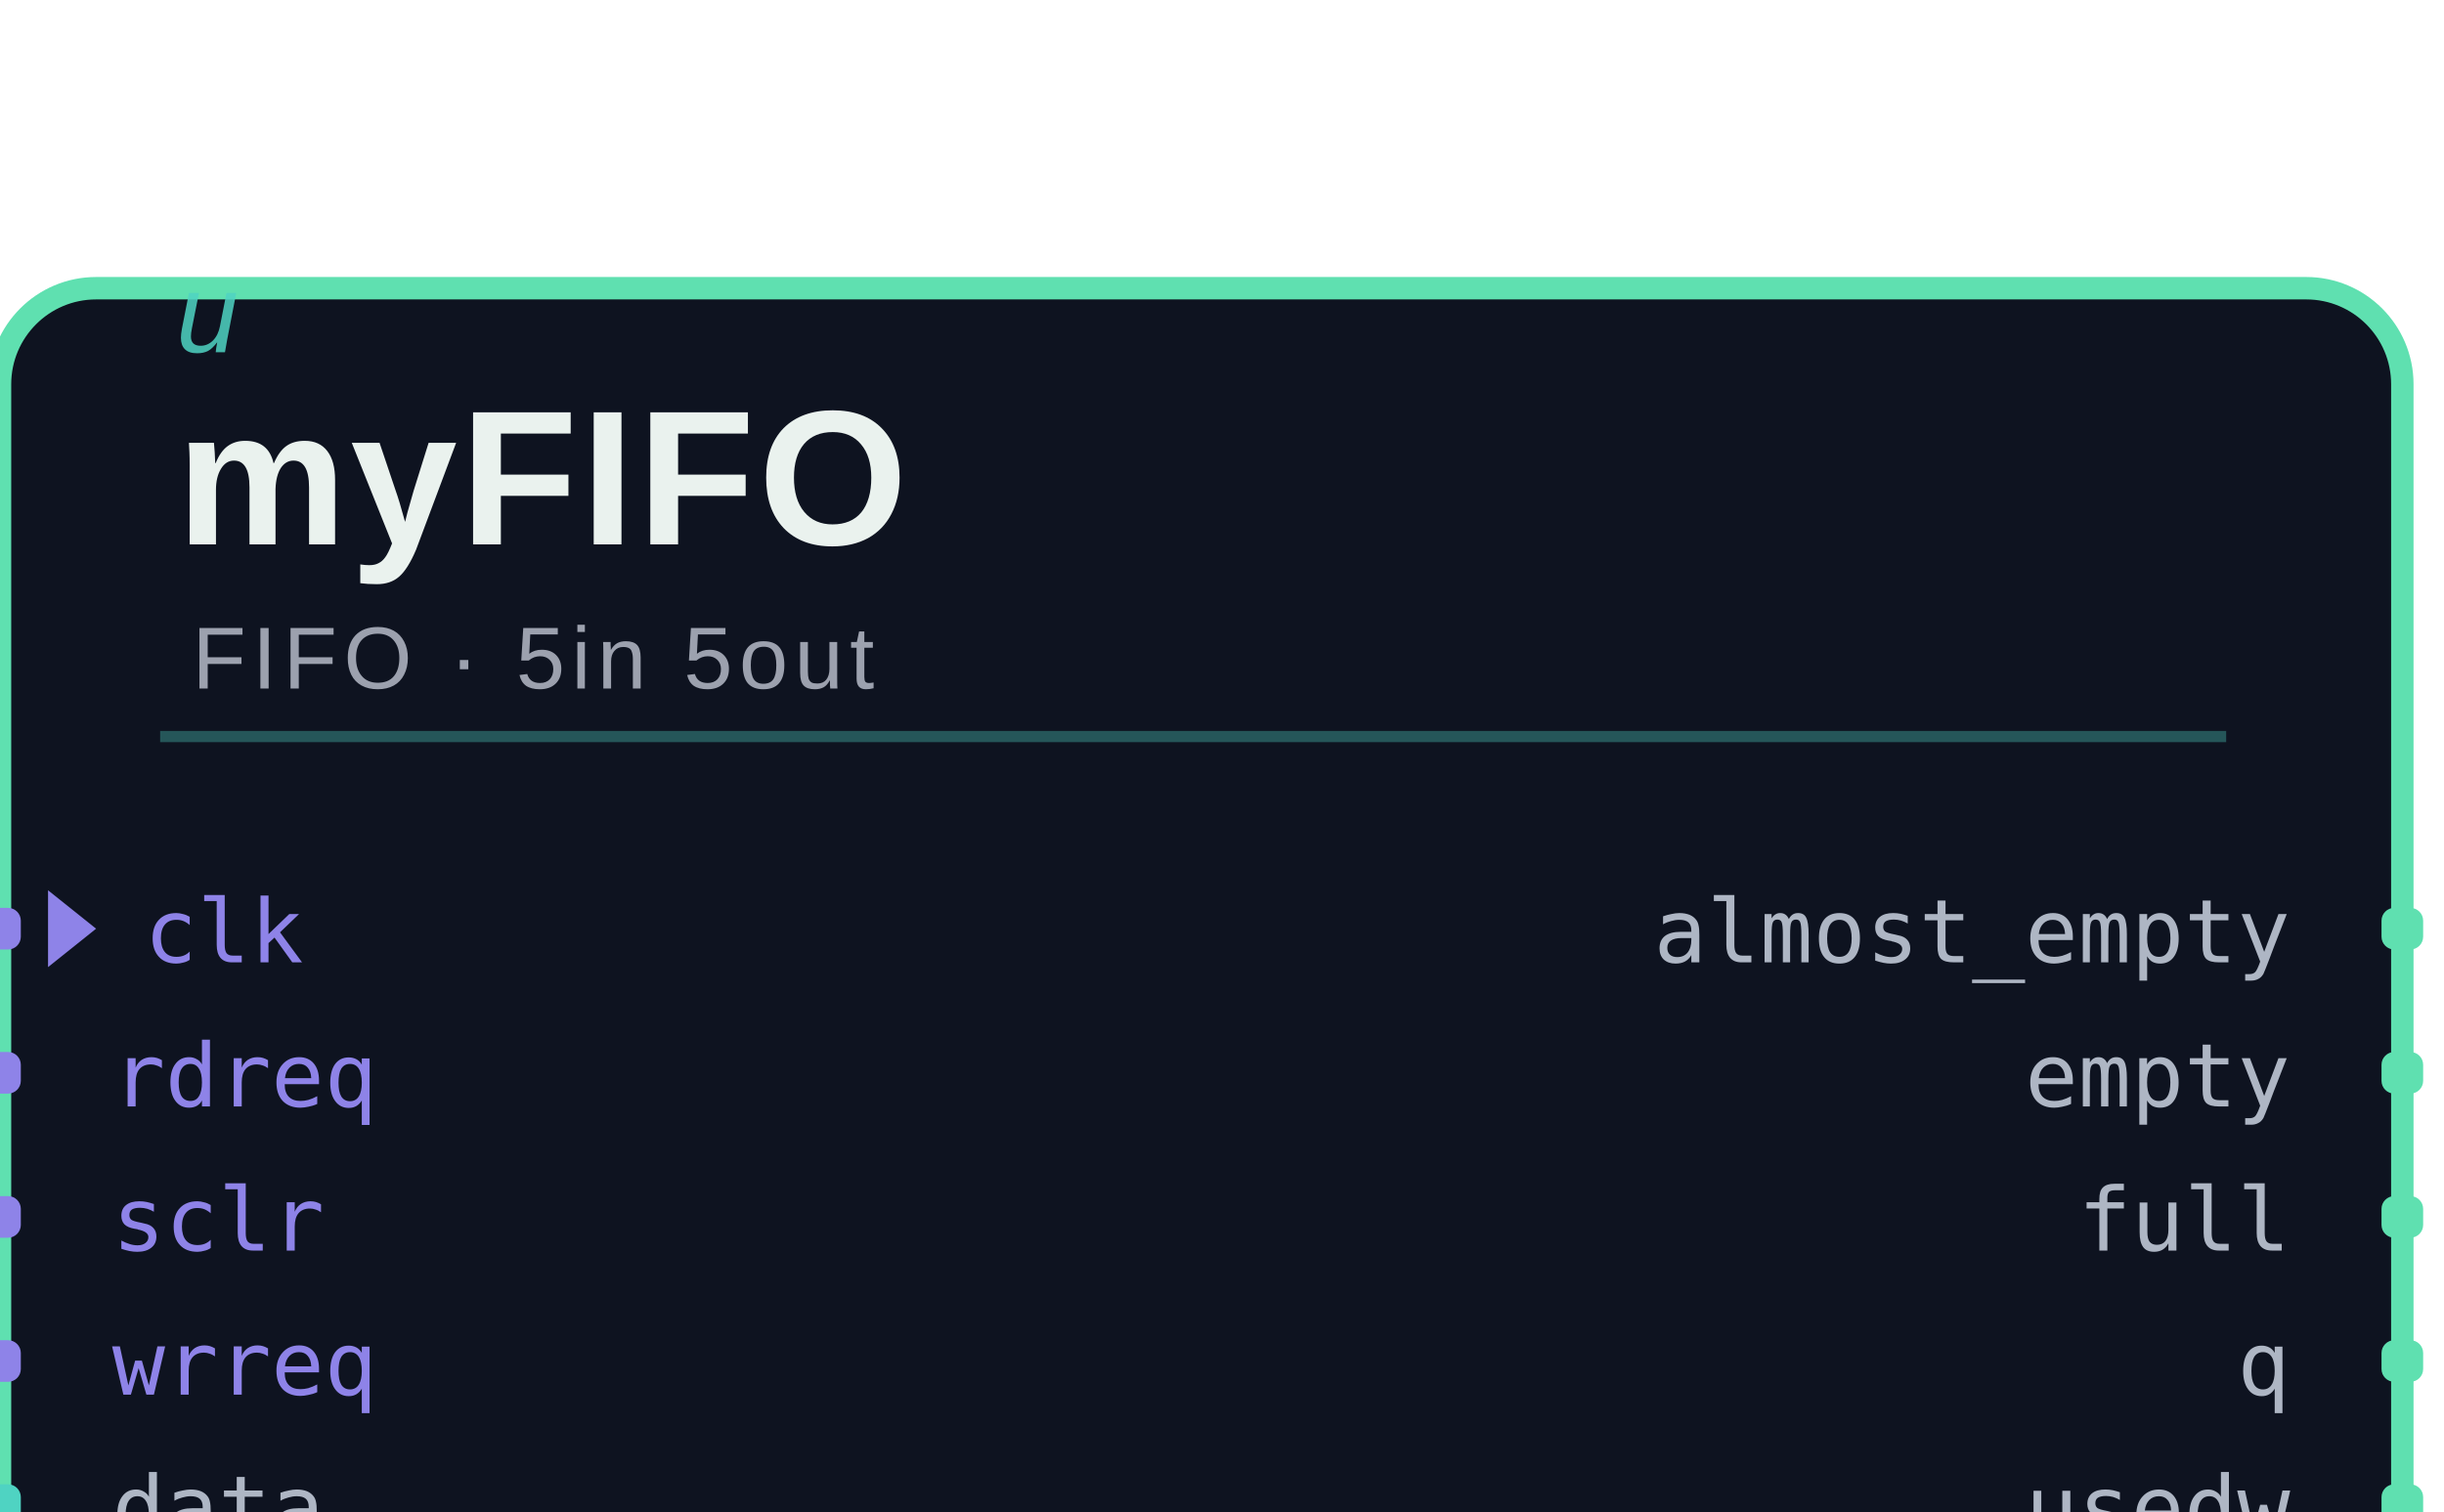
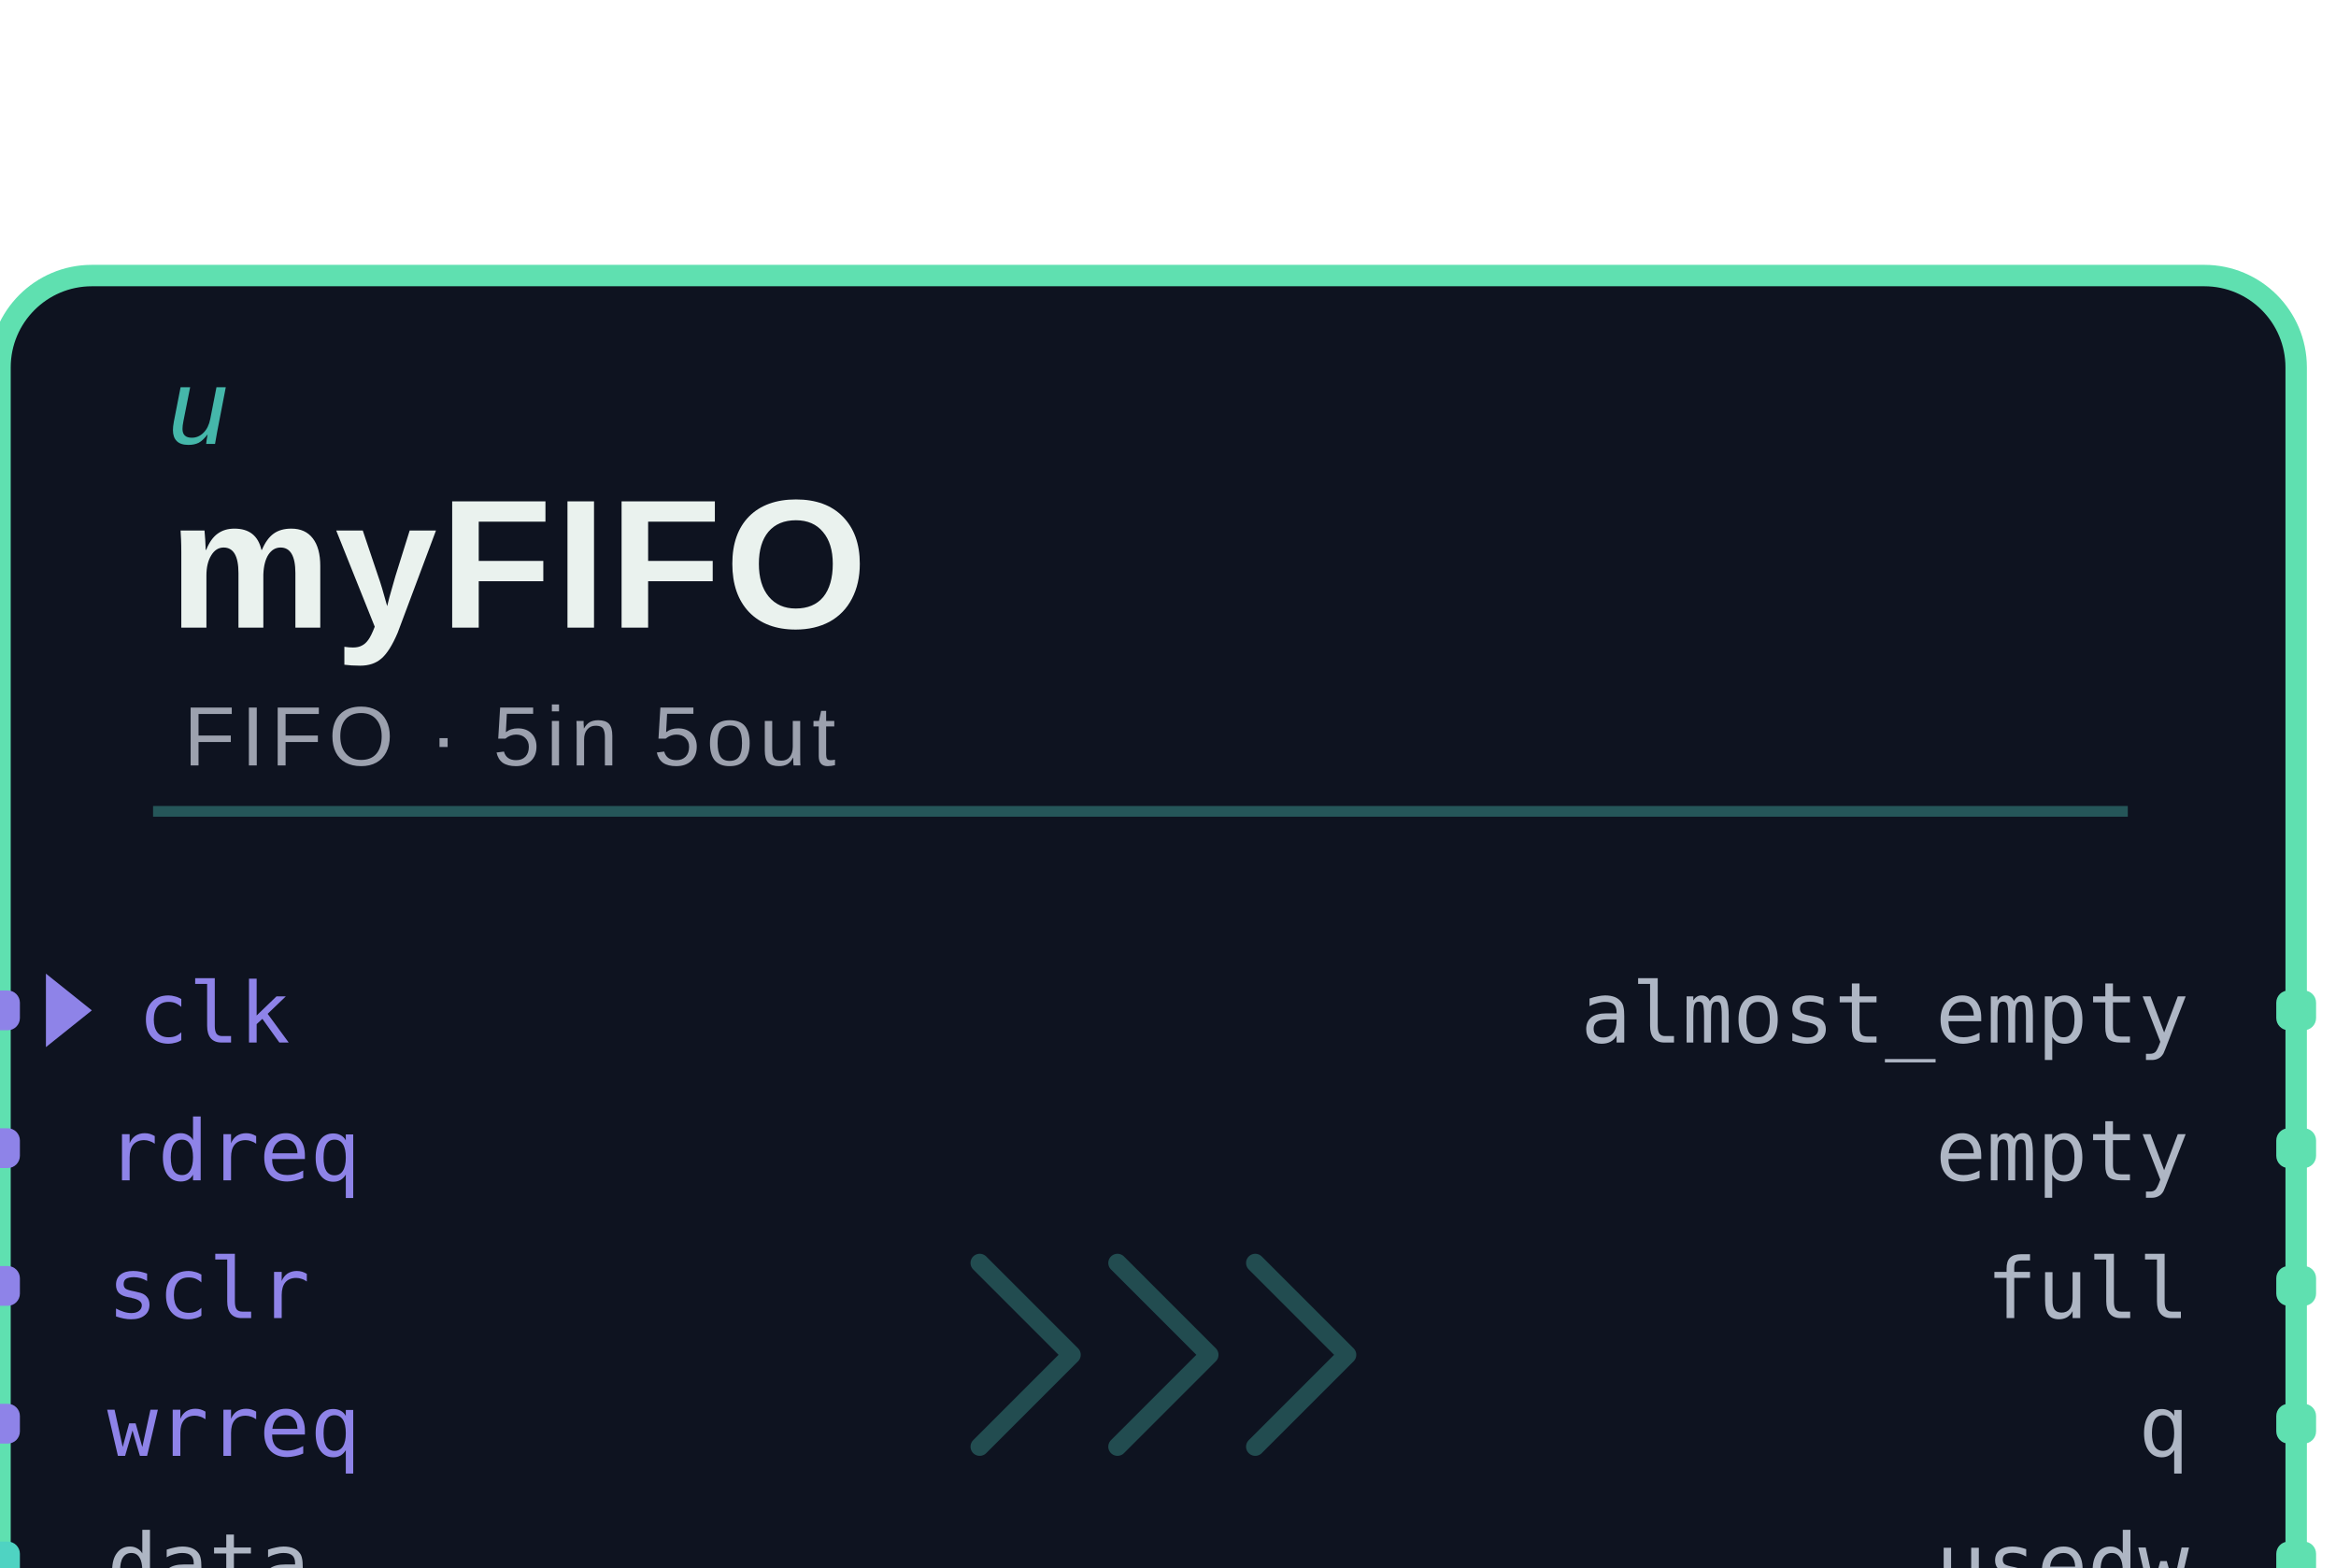
<svg xmlns="http://www.w3.org/2000/svg" xmlns:ns1="https://github.com/nturley/netlistsvg">
-   <g ns1:type="myFIFO" transform="translate(0, 0)" ns1:width="150" ns1:height="115">
+   <g ns1:type="myFIFO" transform="translate(0, 0)" ns1:width="150" ns1:height="123">
    <ns1:alias val="myFIFO" />
-     <path d="M 6,18 H 144 A 6,6 0 0 1 150,24 V 105 A 6,6 0 0 1 144,111 H 6 A 6,6 0 0 1 0,105 V 24 A 6,6 0 0 1 6,18 Z" class="$cell_id" style="fill: var(--prism-card, #0E1320); stroke: var(--prism-module-stroke, #5FE0B0); stroke-width: 1.4; stroke-linejoin: round;" />
-     <text x="11" y="22" class="$cell_id" ns1:attribute="ref" style="font-family: 'Segoe UI', system-ui, -apple-system, 'Helvetica Neue', Arial, sans-serif; text-anchor: start; font-size: 7px; font-style: italic; fill: var(--aurora-teal, #4FD3C2); opacity: 0.85;">u</text>
-     <text x="11" y="34" class="nodelabel $cell_id" ns1:attribute="" style="font-family: 'Segoe UI', system-ui, -apple-system, 'Helvetica Neue', Arial, sans-serif; text-anchor: start; font-weight: 700; font-size: 12px; letter-spacing: 0.2px; fill: var(--prism-module-glyph, #EAF2EE);">myFIFO</text>
-     <text x="12" y="43" class="$cell_id" ns1:attribute="" style="font-family: 'Segoe UI', system-ui, -apple-system, 'Helvetica Neue', Arial, sans-serif; text-anchor: start; font-size: 5.5px; letter-spacing: 0.4px; fill: var(--text-secondary, #9CA1AE);">FIFO · 5in 5out</text>
-     <line x1="10" y1="46" x2="139" y2="46" stroke="var(--aurora-teal, #4FD3C2)" stroke-width="0.7" opacity="0.35" />
-     <rect x="-1.3" y="56.7" width="2.6" height="2.6" rx="0.8" fill="var(--accent, #8E83E8)" />
-     <path d="M 3,55.6 L 6,58 L 3,60.4 Z" fill="var(--accent, #8E83E8)" />
-     <text x="9" y="60.1" class="$cell_id" ns1:attribute="" style="font-family: 'JetBrains Mono', 'Cascadia Code', 'Consolas', ui-monospace, monospace; text-anchor: start; font-size: 5.5px; fill: var(--accent, #8E83E8);">clk</text>
-     <g ns1:x="0" ns1:y="58" ns1:pid="clk" />
-     <rect x="-1.3" y="65.7" width="2.6" height="2.6" rx="0.8" fill="var(--accent, #8E83E8)" />
-     <text x="7" y="69.1" class="$cell_id" ns1:attribute="" style="font-family: 'JetBrains Mono', 'Cascadia Code', 'Consolas', ui-monospace, monospace; text-anchor: start; font-size: 5.5px; fill: var(--accent, #8E83E8);">rdreq</text>
-     <g ns1:x="0" ns1:y="67" ns1:pid="rdreq" />
-     <rect x="-1.3" y="74.7" width="2.6" height="2.6" rx="0.8" fill="var(--accent, #8E83E8)" />
-     <text x="7" y="78.1" class="$cell_id" ns1:attribute="" style="font-family: 'JetBrains Mono', 'Cascadia Code', 'Consolas', ui-monospace, monospace; text-anchor: start; font-size: 5.5px; fill: var(--accent, #8E83E8);">sclr</text>
-     <g ns1:x="0" ns1:y="76" ns1:pid="sclr" />
-     <rect x="-1.3" y="83.7" width="2.6" height="2.6" rx="0.8" fill="var(--accent, #8E83E8)" />
-     <text x="7" y="87.1" class="$cell_id" ns1:attribute="" style="font-family: 'JetBrains Mono', 'Cascadia Code', 'Consolas', ui-monospace, monospace; text-anchor: start; font-size: 5.5px; fill: var(--accent, #8E83E8);">wrreq</text>
-     <g ns1:x="0" ns1:y="85" ns1:pid="wrreq" />
-     <rect x="-1.3" y="92.7" width="2.6" height="2.6" rx="0.8" fill="var(--aurora-teal, #4FD3C2)" />
-     <text x="7" y="96.1" class="$cell_id" ns1:attribute="" style="font-family: 'JetBrains Mono', 'Cascadia Code', 'Consolas', ui-monospace, monospace; text-anchor: start; font-size: 5.5px; fill: var(--prism-port-label, #AEB6C4);">data</text>
-     <g ns1:x="0" ns1:y="94" ns1:pid="data" />
-     <rect x="148.7" y="56.7" width="2.6" height="2.6" rx="0.8" fill="var(--prism-module-stroke, #5FE0B0)" />
-     <text x="143" y="60.1" class="$cell_id" ns1:attribute="" style="font-family: 'JetBrains Mono', 'Cascadia Code', 'Consolas', ui-monospace, monospace; text-anchor: end; font-size: 5.5px; fill: var(--prism-port-label, #AEB6C4);">almost_empty</text>
-     <g ns1:x="150" ns1:y="58" ns1:pid="almost_empty" />
-     <rect x="148.7" y="65.7" width="2.6" height="2.6" rx="0.8" fill="var(--prism-module-stroke, #5FE0B0)" />
-     <text x="143" y="69.1" class="$cell_id" ns1:attribute="" style="font-family: 'JetBrains Mono', 'Cascadia Code', 'Consolas', ui-monospace, monospace; text-anchor: end; font-size: 5.5px; fill: var(--prism-port-label, #AEB6C4);">empty</text>
-     <g ns1:x="150" ns1:y="67" ns1:pid="empty" />
-     <rect x="148.7" y="74.7" width="2.6" height="2.6" rx="0.8" fill="var(--prism-module-stroke, #5FE0B0)" />
-     <text x="143" y="78.1" class="$cell_id" ns1:attribute="" style="font-family: 'JetBrains Mono', 'Cascadia Code', 'Consolas', ui-monospace, monospace; text-anchor: end; font-size: 5.5px; fill: var(--prism-port-label, #AEB6C4);">full</text>
-     <g ns1:x="150" ns1:y="76" ns1:pid="full" />
-     <rect x="148.7" y="83.7" width="2.6" height="2.6" rx="0.8" fill="var(--prism-module-stroke, #5FE0B0)" />
-     <text x="143" y="87.1" class="$cell_id" ns1:attribute="" style="font-family: 'JetBrains Mono', 'Cascadia Code', 'Consolas', ui-monospace, monospace; text-anchor: end; font-size: 5.5px; fill: var(--prism-port-label, #AEB6C4);">q</text>
-     <g ns1:x="150" ns1:y="85" ns1:pid="q" />
-     <rect x="148.7" y="92.7" width="2.6" height="2.6" rx="0.8" fill="var(--prism-module-stroke, #5FE0B0)" />
-     <text x="143" y="96.1" class="$cell_id" ns1:attribute="" style="font-family: 'JetBrains Mono', 'Cascadia Code', 'Consolas', ui-monospace, monospace; text-anchor: end; font-size: 5.5px; fill: var(--prism-port-label, #AEB6C4);">usedw</text>
-     <g ns1:x="150" ns1:y="94" ns1:pid="usedw" />
+     <path d="M 6,18 H 144 A 6,6 0 0 1 150,24 V 113 A 6,6 0 0 1 144,119 H 6 A 6,6 0 0 1 0,113 V 24 A 6,6 0 0 1 6,18 Z" class="$cell_id" style="fill: var(--prism-card, #0E1320); stroke: var(--prism-module-stroke, #5FE0B0); stroke-width: 1.4; stroke-linejoin: round;" />
+     <path d="M 64.0,82.5 L 70.0,88.5 L 64.0,94.5" fill="none" stroke="var(--aurora-teal, #4FD3C2)" stroke-width="1.2" opacity="0.30" stroke-linecap="round" stroke-linejoin="round" />
+     <path d="M 73.0,82.5 L 79.0,88.5 L 73.0,94.5" fill="none" stroke="var(--aurora-teal, #4FD3C2)" stroke-width="1.2" opacity="0.30" stroke-linecap="round" stroke-linejoin="round" />
+     <path d="M 82.0,82.5 L 88.0,88.5 L 82.0,94.5" fill="none" stroke="var(--aurora-teal, #4FD3C2)" stroke-width="1.2" opacity="0.30" stroke-linecap="round" stroke-linejoin="round" />
+     <text x="11" y="29" class="$cell_id" ns1:attribute="ref" style="font-family: 'Segoe UI', system-ui, -apple-system, 'Helvetica Neue', Arial, sans-serif; text-anchor: start; font-size: 7px; font-style: italic; fill: var(--aurora-teal, #4FD3C2); opacity: 0.85;">u</text>
+     <text x="11" y="41" class="nodelabel $cell_id" ns1:attribute="" style="font-family: 'Segoe UI', system-ui, -apple-system, 'Helvetica Neue', Arial, sans-serif; text-anchor: start; font-weight: 700; font-size: 12px; letter-spacing: 0.2px; fill: var(--prism-module-glyph, #EAF2EE);">myFIFO</text>
+     <text x="12" y="50" class="$cell_id" ns1:attribute="" style="font-family: 'Segoe UI', system-ui, -apple-system, 'Helvetica Neue', Arial, sans-serif; text-anchor: start; font-size: 5.5px; letter-spacing: 0.4px; fill: var(--text-secondary, #9CA1AE);">FIFO · 5in 5out</text>
+     <line x1="10" y1="53" x2="139" y2="53" stroke="var(--aurora-teal, #4FD3C2)" stroke-width="0.7" opacity="0.35" />
+     <rect x="-1.3" y="64.7" width="2.6" height="2.6" rx="0.8" fill="var(--accent, #8E83E8)" />
+     <path d="M 3,63.6 L 6,66 L 3,68.4 Z" fill="var(--accent, #8E83E8)" />
+     <text x="9" y="68.1" class="$cell_id" ns1:attribute="" style="font-family: 'JetBrains Mono', 'Cascadia Code', 'Consolas', ui-monospace, monospace; text-anchor: start; font-size: 5.5px; fill: var(--accent, #8E83E8);">clk</text>
+     <g ns1:x="0" ns1:y="66" ns1:pid="clk" />
+     <rect x="-1.3" y="73.7" width="2.6" height="2.6" rx="0.8" fill="var(--accent, #8E83E8)" />
+     <text x="7" y="77.1" class="$cell_id" ns1:attribute="" style="font-family: 'JetBrains Mono', 'Cascadia Code', 'Consolas', ui-monospace, monospace; text-anchor: start; font-size: 5.5px; fill: var(--accent, #8E83E8);">rdreq</text>
+     <g ns1:x="0" ns1:y="75" ns1:pid="rdreq" />
+     <rect x="-1.3" y="82.7" width="2.6" height="2.6" rx="0.8" fill="var(--accent, #8E83E8)" />
+     <text x="7" y="86.1" class="$cell_id" ns1:attribute="" style="font-family: 'JetBrains Mono', 'Cascadia Code', 'Consolas', ui-monospace, monospace; text-anchor: start; font-size: 5.5px; fill: var(--accent, #8E83E8);">sclr</text>
+     <g ns1:x="0" ns1:y="84" ns1:pid="sclr" />
+     <rect x="-1.3" y="91.7" width="2.6" height="2.6" rx="0.8" fill="var(--accent, #8E83E8)" />
+     <text x="7" y="95.1" class="$cell_id" ns1:attribute="" style="font-family: 'JetBrains Mono', 'Cascadia Code', 'Consolas', ui-monospace, monospace; text-anchor: start; font-size: 5.5px; fill: var(--accent, #8E83E8);">wrreq</text>
+     <g ns1:x="0" ns1:y="93" ns1:pid="wrreq" />
+     <rect x="-1.3" y="100.7" width="2.6" height="2.6" rx="0.8" fill="var(--aurora-teal, #4FD3C2)" />
+     <text x="7" y="104.1" class="$cell_id" ns1:attribute="" style="font-family: 'JetBrains Mono', 'Cascadia Code', 'Consolas', ui-monospace, monospace; text-anchor: start; font-size: 5.5px; fill: var(--prism-port-label, #AEB6C4);">data</text>
+     <g ns1:x="0" ns1:y="102" ns1:pid="data" />
+     <rect x="148.7" y="64.7" width="2.6" height="2.6" rx="0.8" fill="var(--prism-module-stroke, #5FE0B0)" />
+     <text x="143" y="68.1" class="$cell_id" ns1:attribute="" style="font-family: 'JetBrains Mono', 'Cascadia Code', 'Consolas', ui-monospace, monospace; text-anchor: end; font-size: 5.5px; fill: var(--prism-port-label, #AEB6C4);">almost_empty</text>
+     <g ns1:x="150" ns1:y="66" ns1:pid="almost_empty" />
+     <rect x="148.7" y="73.7" width="2.6" height="2.6" rx="0.8" fill="var(--prism-module-stroke, #5FE0B0)" />
+     <text x="143" y="77.1" class="$cell_id" ns1:attribute="" style="font-family: 'JetBrains Mono', 'Cascadia Code', 'Consolas', ui-monospace, monospace; text-anchor: end; font-size: 5.5px; fill: var(--prism-port-label, #AEB6C4);">empty</text>
+     <g ns1:x="150" ns1:y="75" ns1:pid="empty" />
+     <rect x="148.7" y="82.7" width="2.6" height="2.6" rx="0.8" fill="var(--prism-module-stroke, #5FE0B0)" />
+     <text x="143" y="86.1" class="$cell_id" ns1:attribute="" style="font-family: 'JetBrains Mono', 'Cascadia Code', 'Consolas', ui-monospace, monospace; text-anchor: end; font-size: 5.5px; fill: var(--prism-port-label, #AEB6C4);">full</text>
+     <g ns1:x="150" ns1:y="84" ns1:pid="full" />
+     <rect x="148.7" y="91.7" width="2.6" height="2.6" rx="0.8" fill="var(--prism-module-stroke, #5FE0B0)" />
+     <text x="143" y="95.1" class="$cell_id" ns1:attribute="" style="font-family: 'JetBrains Mono', 'Cascadia Code', 'Consolas', ui-monospace, monospace; text-anchor: end; font-size: 5.5px; fill: var(--prism-port-label, #AEB6C4);">q</text>
+     <g ns1:x="150" ns1:y="93" ns1:pid="q" />
+     <rect x="148.7" y="100.7" width="2.6" height="2.6" rx="0.8" fill="var(--prism-module-stroke, #5FE0B0)" />
+     <text x="143" y="104.1" class="$cell_id" ns1:attribute="" style="font-family: 'JetBrains Mono', 'Cascadia Code', 'Consolas', ui-monospace, monospace; text-anchor: end; font-size: 5.5px; fill: var(--prism-port-label, #AEB6C4);">usedw</text>
+     <g ns1:x="150" ns1:y="102" ns1:pid="usedw" />
  </g>
</svg>
